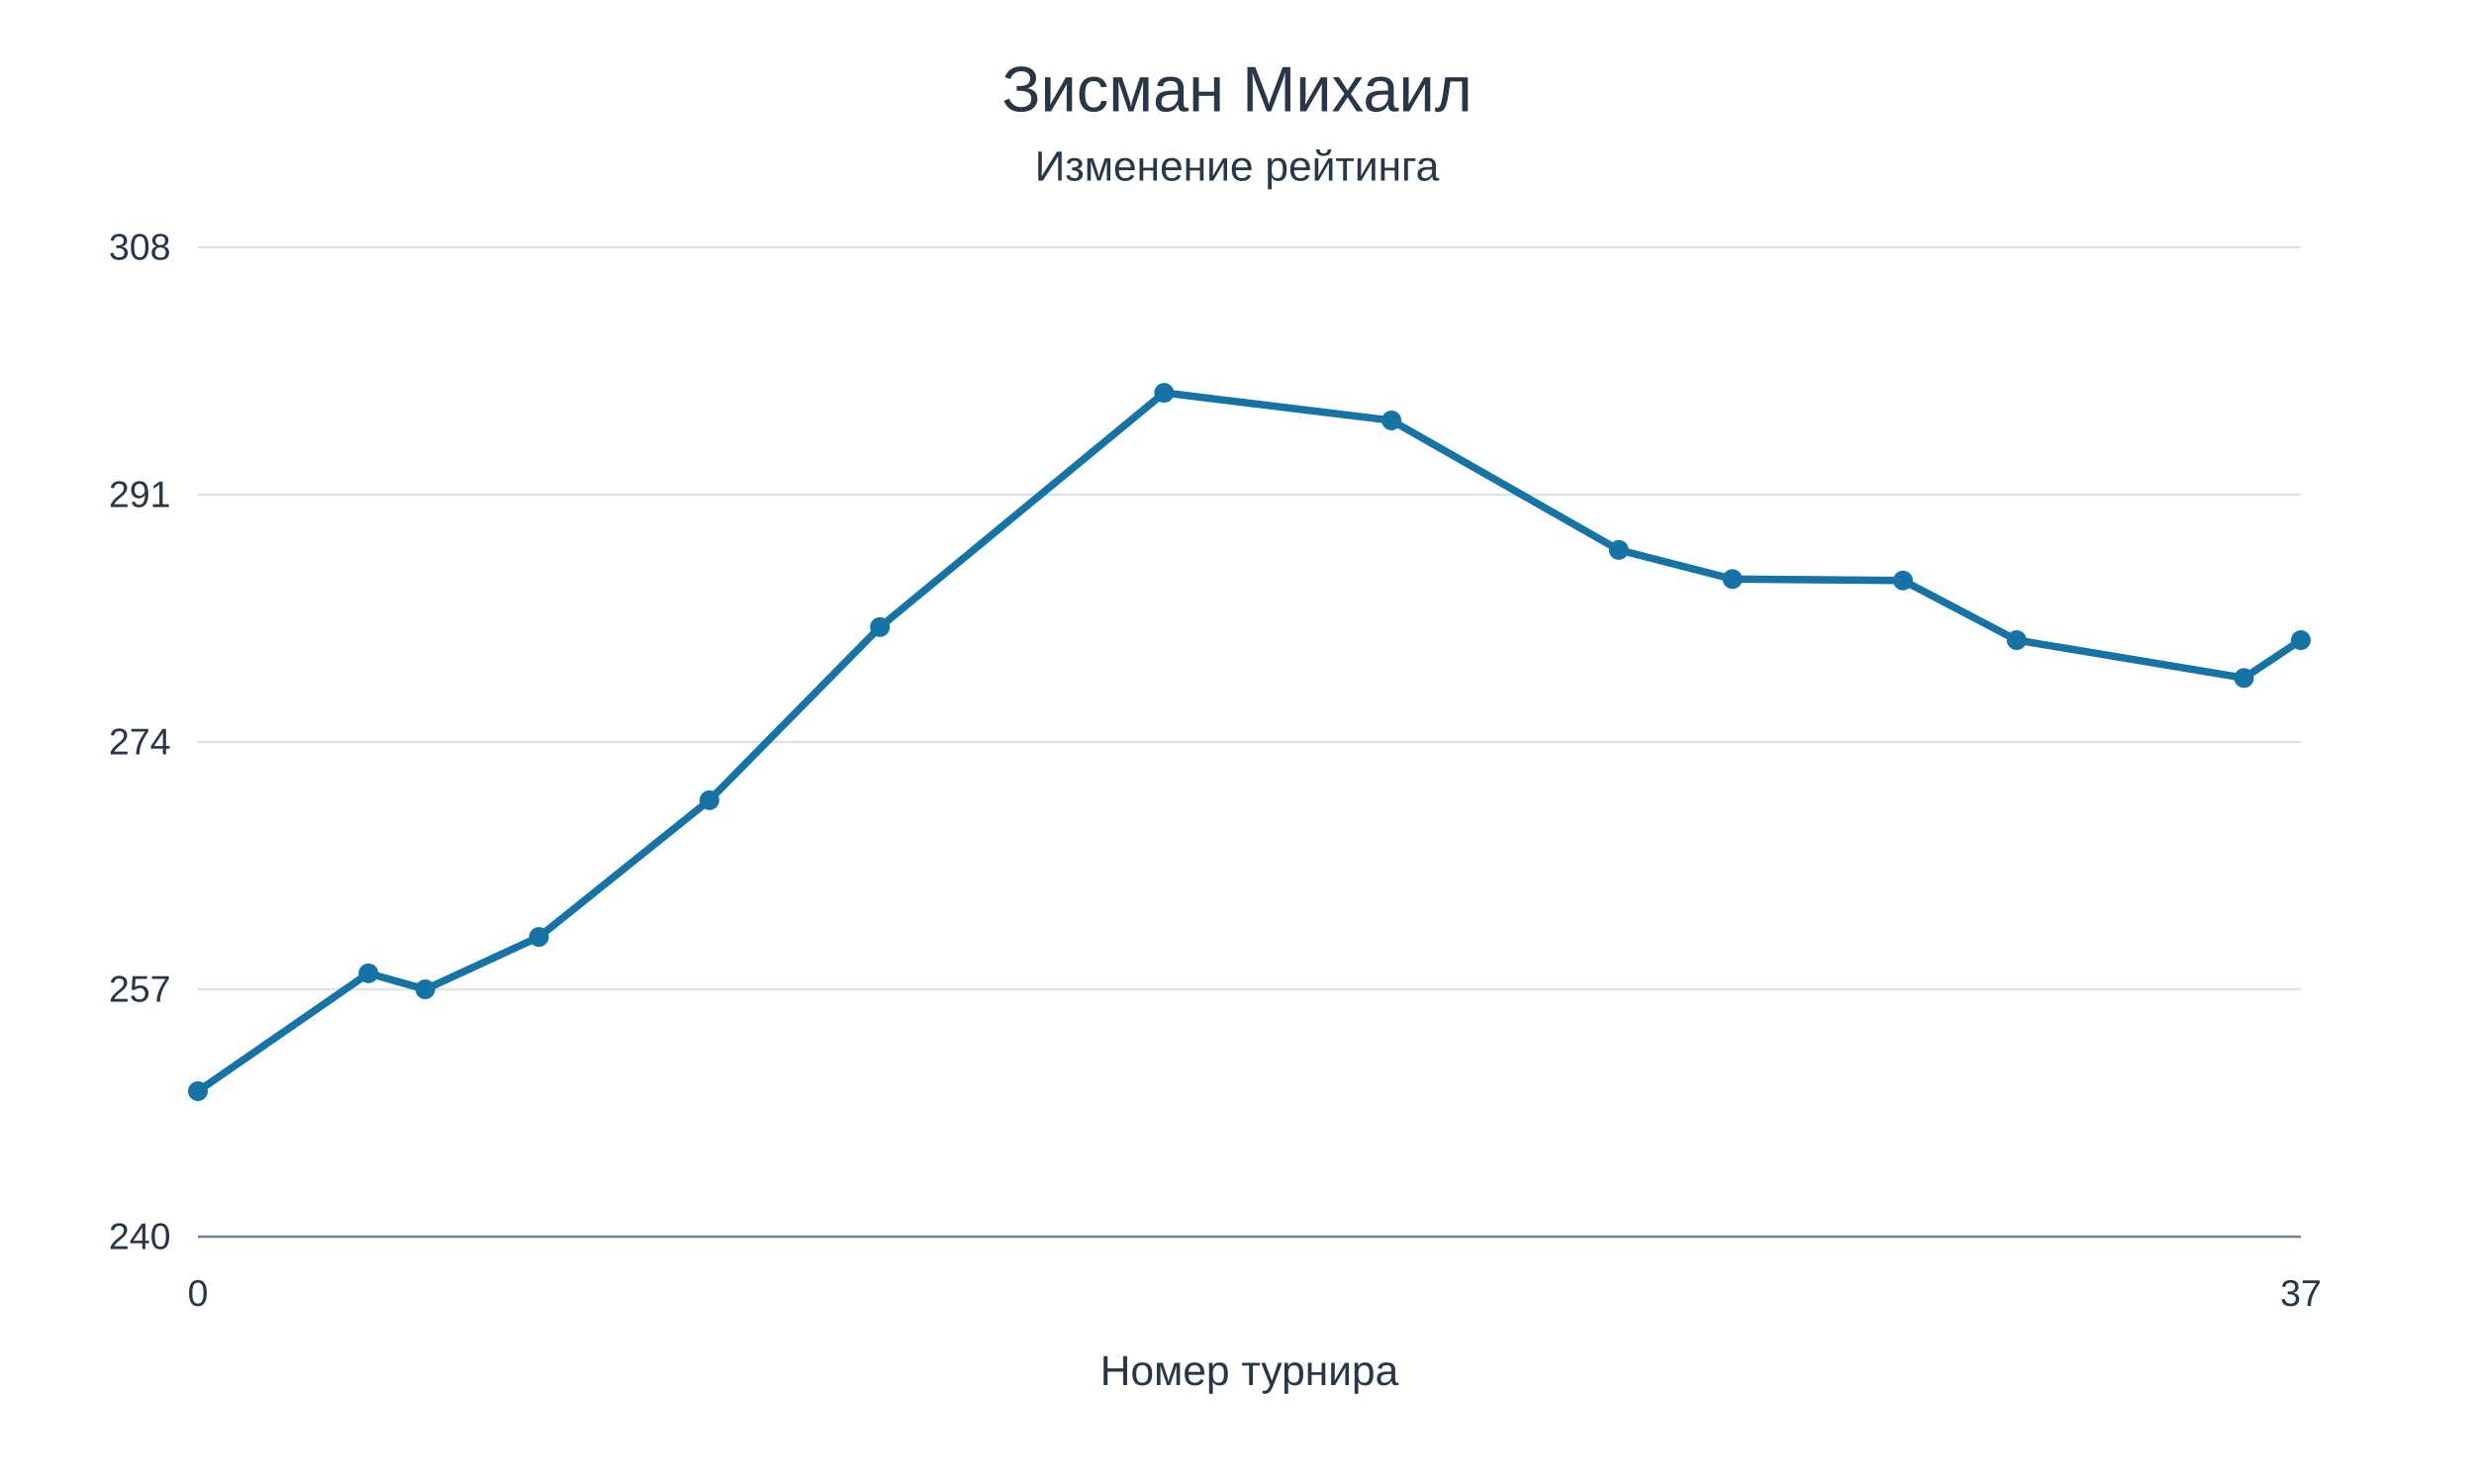
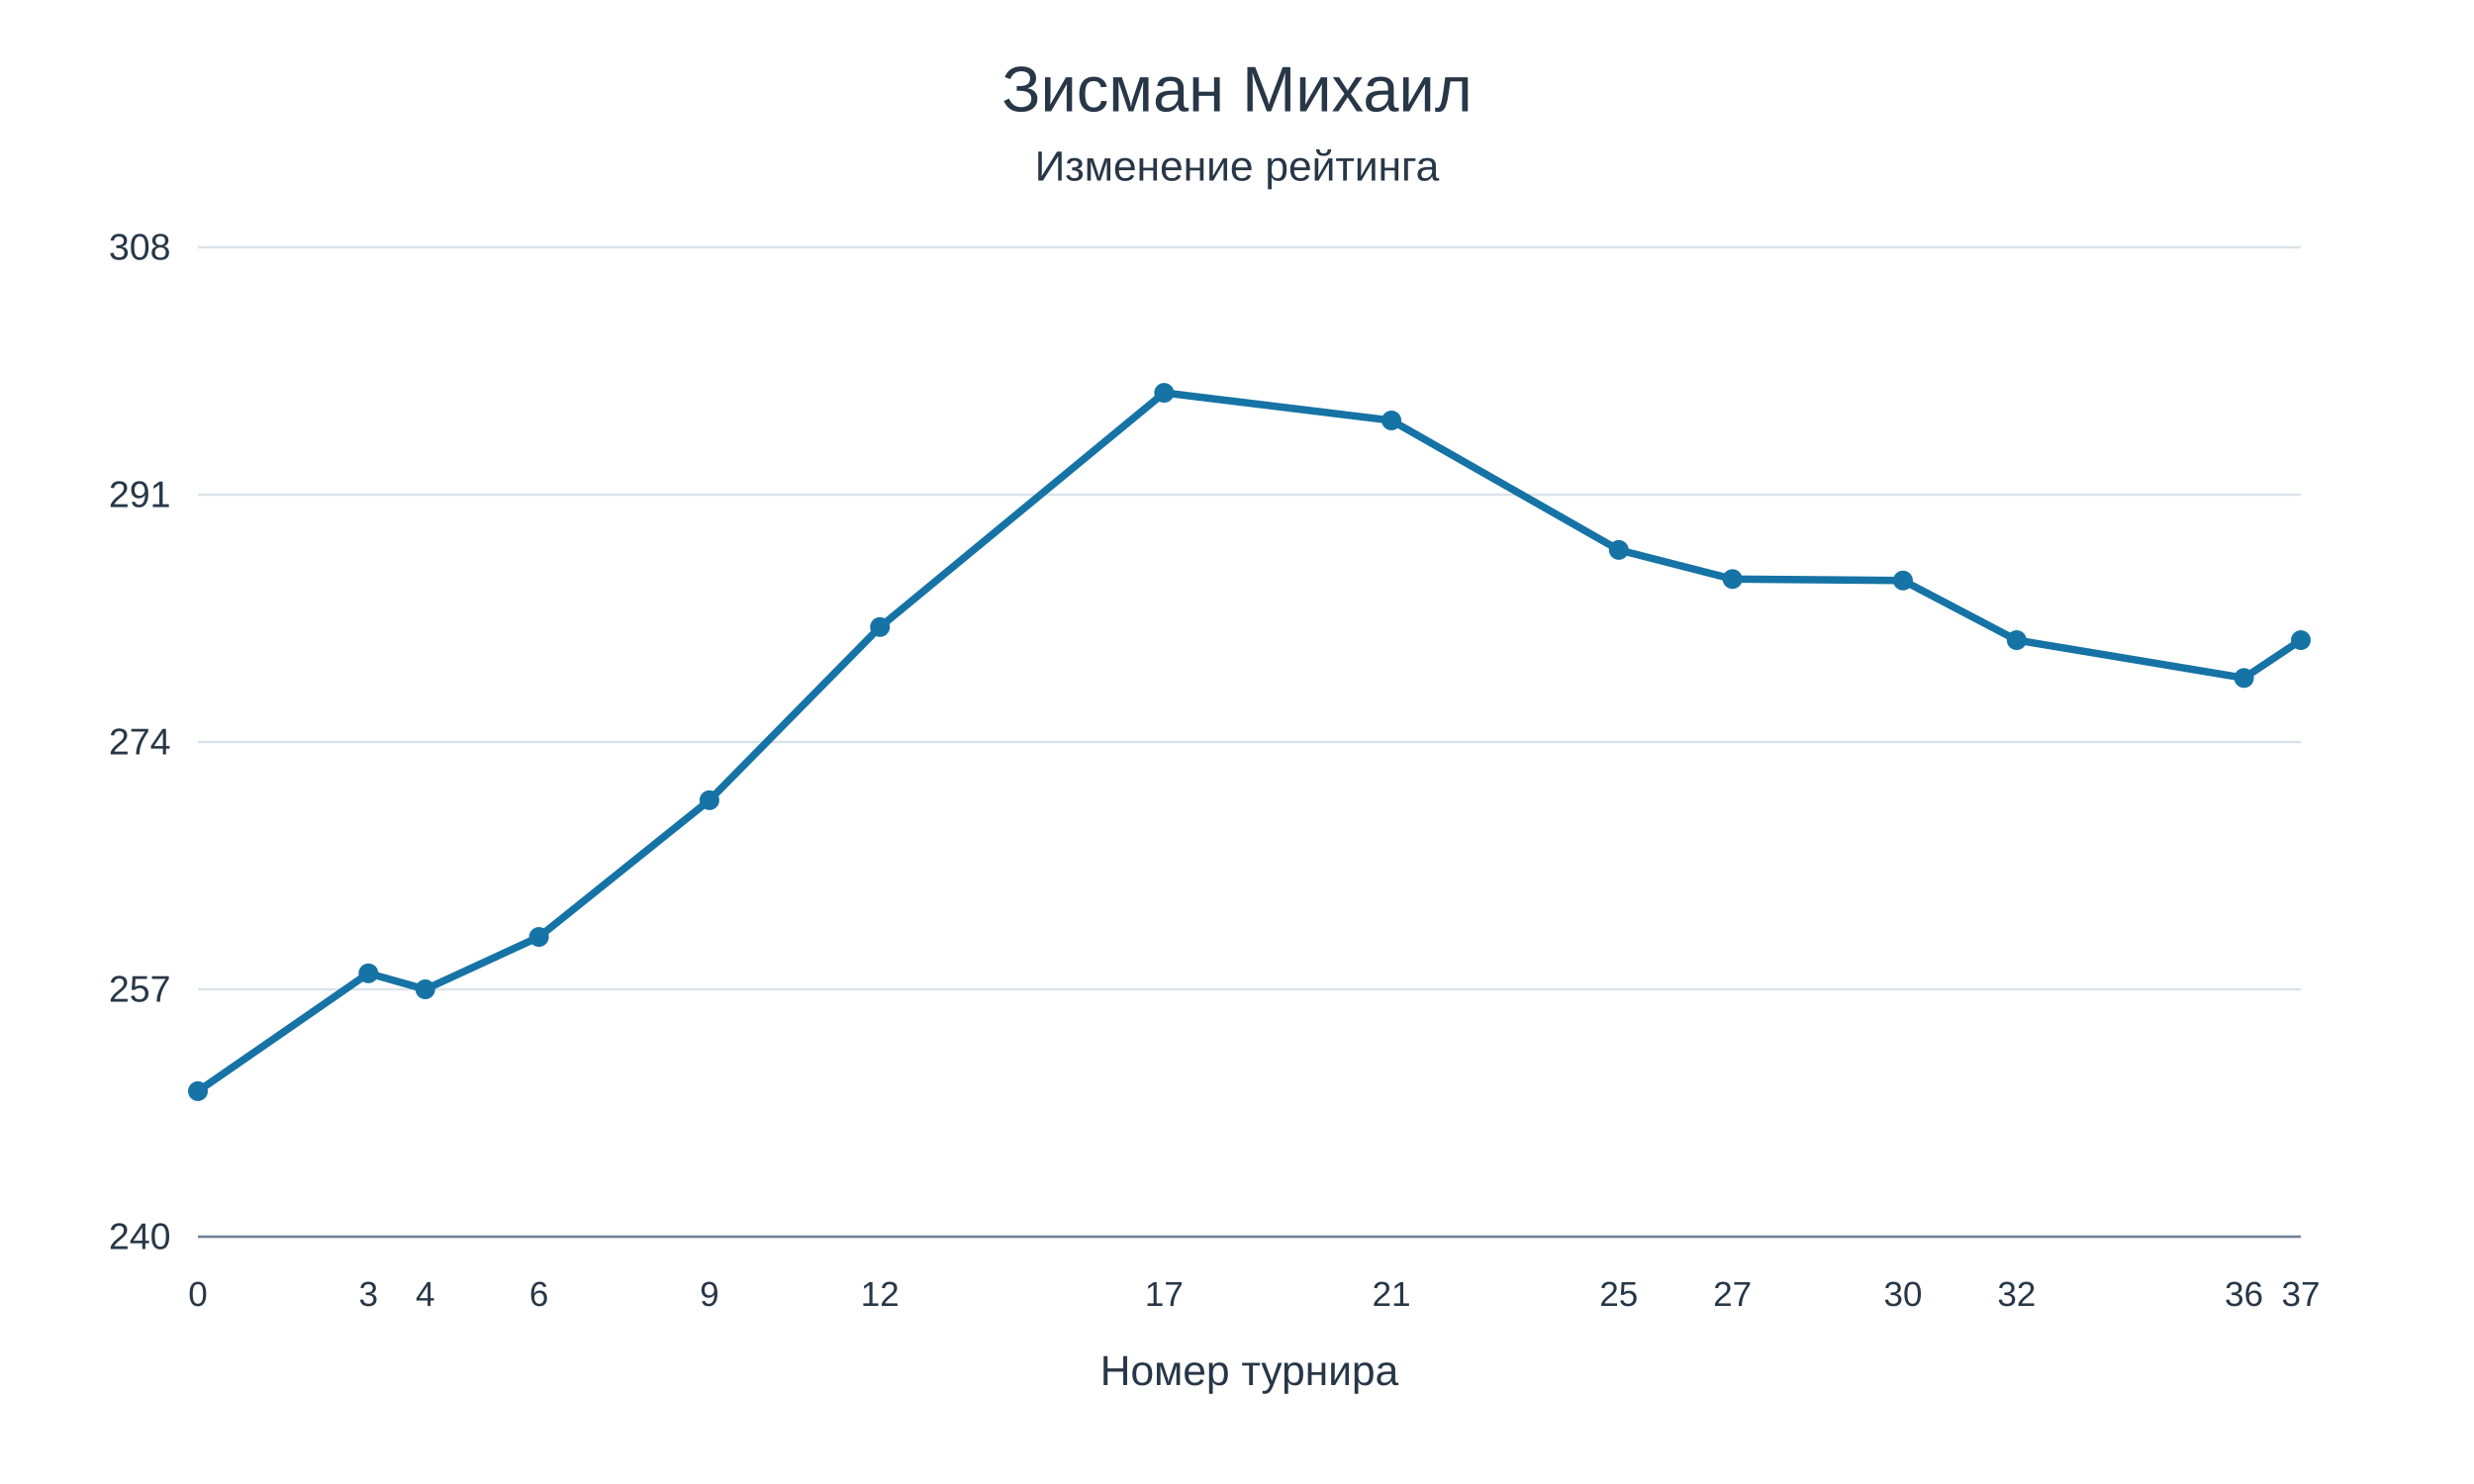
<svg xmlns="http://www.w3.org/2000/svg" viewBox="0 0 1000 600" role="img" aria-label="Рейтинг: Зисман Михаил">
  <rect width="1000" height="600" fill="white" />
  <g font-family="Arial, sans-serif" fill="#283747">
    <text x="500" y="45" text-anchor="middle" font-size="26">Зисман Михаил</text>
    <text x="500" y="73" text-anchor="middle" font-size="17">Изменение рейтинга</text>
    <line x1="80" y1="500.00" x2="930" y2="500.00" stroke="#dbe3ea" />
    <text x="69" y="505.00" text-anchor="end" font-size="15">240</text>
    <line x1="80" y1="400.00" x2="930" y2="400.00" stroke="#dbe3ea" />
    <text x="69" y="405.00" text-anchor="end" font-size="15">257</text>
    <line x1="80" y1="300.00" x2="930" y2="300.00" stroke="#dbe3ea" />
    <text x="69" y="305.00" text-anchor="end" font-size="15">274</text>
    <line x1="80" y1="200.00" x2="930" y2="200.00" stroke="#dbe3ea" />
    <text x="69" y="205.00" text-anchor="end" font-size="15">291</text>
    <line x1="80" y1="100.00" x2="930" y2="100.00" stroke="#dbe3ea" />
    <text x="69" y="105.00" text-anchor="end" font-size="15">308</text>
    <line x1="80" y1="500" x2="930" y2="500" stroke="#718096" />
    <polyline points="80.00,441.18 148.92,393.53 171.89,400.00 217.84,378.82 286.76,323.53 355.68,253.53 470.54,158.82 562.43,170.00 654.32,222.35 700.27,234.12 769.19,234.71 815.14,258.82 907.03,274.12 930.00,258.82" fill="none" stroke="#1673a5" stroke-width="3" />
    <circle cx="80.00" cy="441.18" r="4" fill="#1673a5" />
    <circle cx="148.92" cy="393.53" r="4" fill="#1673a5" />
    <circle cx="171.89" cy="400.00" r="4" fill="#1673a5" />
    <circle cx="217.84" cy="378.82" r="4" fill="#1673a5" />
    <circle cx="286.76" cy="323.53" r="4" fill="#1673a5" />
    <circle cx="355.68" cy="253.53" r="4" fill="#1673a5" />
    <circle cx="470.54" cy="158.82" r="4" fill="#1673a5" />
    <circle cx="562.43" cy="170.00" r="4" fill="#1673a5" />
    <circle cx="654.32" cy="222.35" r="4" fill="#1673a5" />
    <circle cx="700.27" cy="234.12" r="4" fill="#1673a5" />
    <circle cx="769.19" cy="234.71" r="4" fill="#1673a5" />
    <circle cx="815.14" cy="258.82" r="4" fill="#1673a5" />
    <circle cx="907.03" cy="274.12" r="4" fill="#1673a5" />
    <circle cx="930.00" cy="258.82" r="4" fill="#1673a5" />
    <text x="505" y="560" text-anchor="middle" font-size="17">Номер турнира</text>
-     <text x="80" y="528" text-anchor="middle" font-size="15">0</text>
-     <text x="930" y="528" text-anchor="middle" font-size="15">37</text>
+     <text class="tournament-label" x="80.00" y="528" text-anchor="middle" font-size="14">0</text>
+     <text class="tournament-label" x="148.92" y="528" text-anchor="middle" font-size="14">3</text>
+     <text class="tournament-label" x="171.89" y="528" text-anchor="middle" font-size="14">4</text>
+     <text class="tournament-label" x="217.84" y="528" text-anchor="middle" font-size="14">6</text>
+     <text class="tournament-label" x="286.76" y="528" text-anchor="middle" font-size="14">9</text>
+     <text class="tournament-label" x="355.68" y="528" text-anchor="middle" font-size="14">12</text>
+     <text class="tournament-label" x="470.54" y="528" text-anchor="middle" font-size="14">17</text>
+     <text class="tournament-label" x="562.43" y="528" text-anchor="middle" font-size="14">21</text>
+     <text class="tournament-label" x="654.32" y="528" text-anchor="middle" font-size="14">25</text>
+     <text class="tournament-label" x="700.27" y="528" text-anchor="middle" font-size="14">27</text>
+     <text class="tournament-label" x="769.19" y="528" text-anchor="middle" font-size="14">30</text>
+     <text class="tournament-label" x="815.14" y="528" text-anchor="middle" font-size="14">32</text>
+     <text class="tournament-label" x="907.03" y="528" text-anchor="middle" font-size="14">36</text>
+     <text class="tournament-label" x="930.00" y="528" text-anchor="middle" font-size="14">37</text>
  </g>
</svg>
